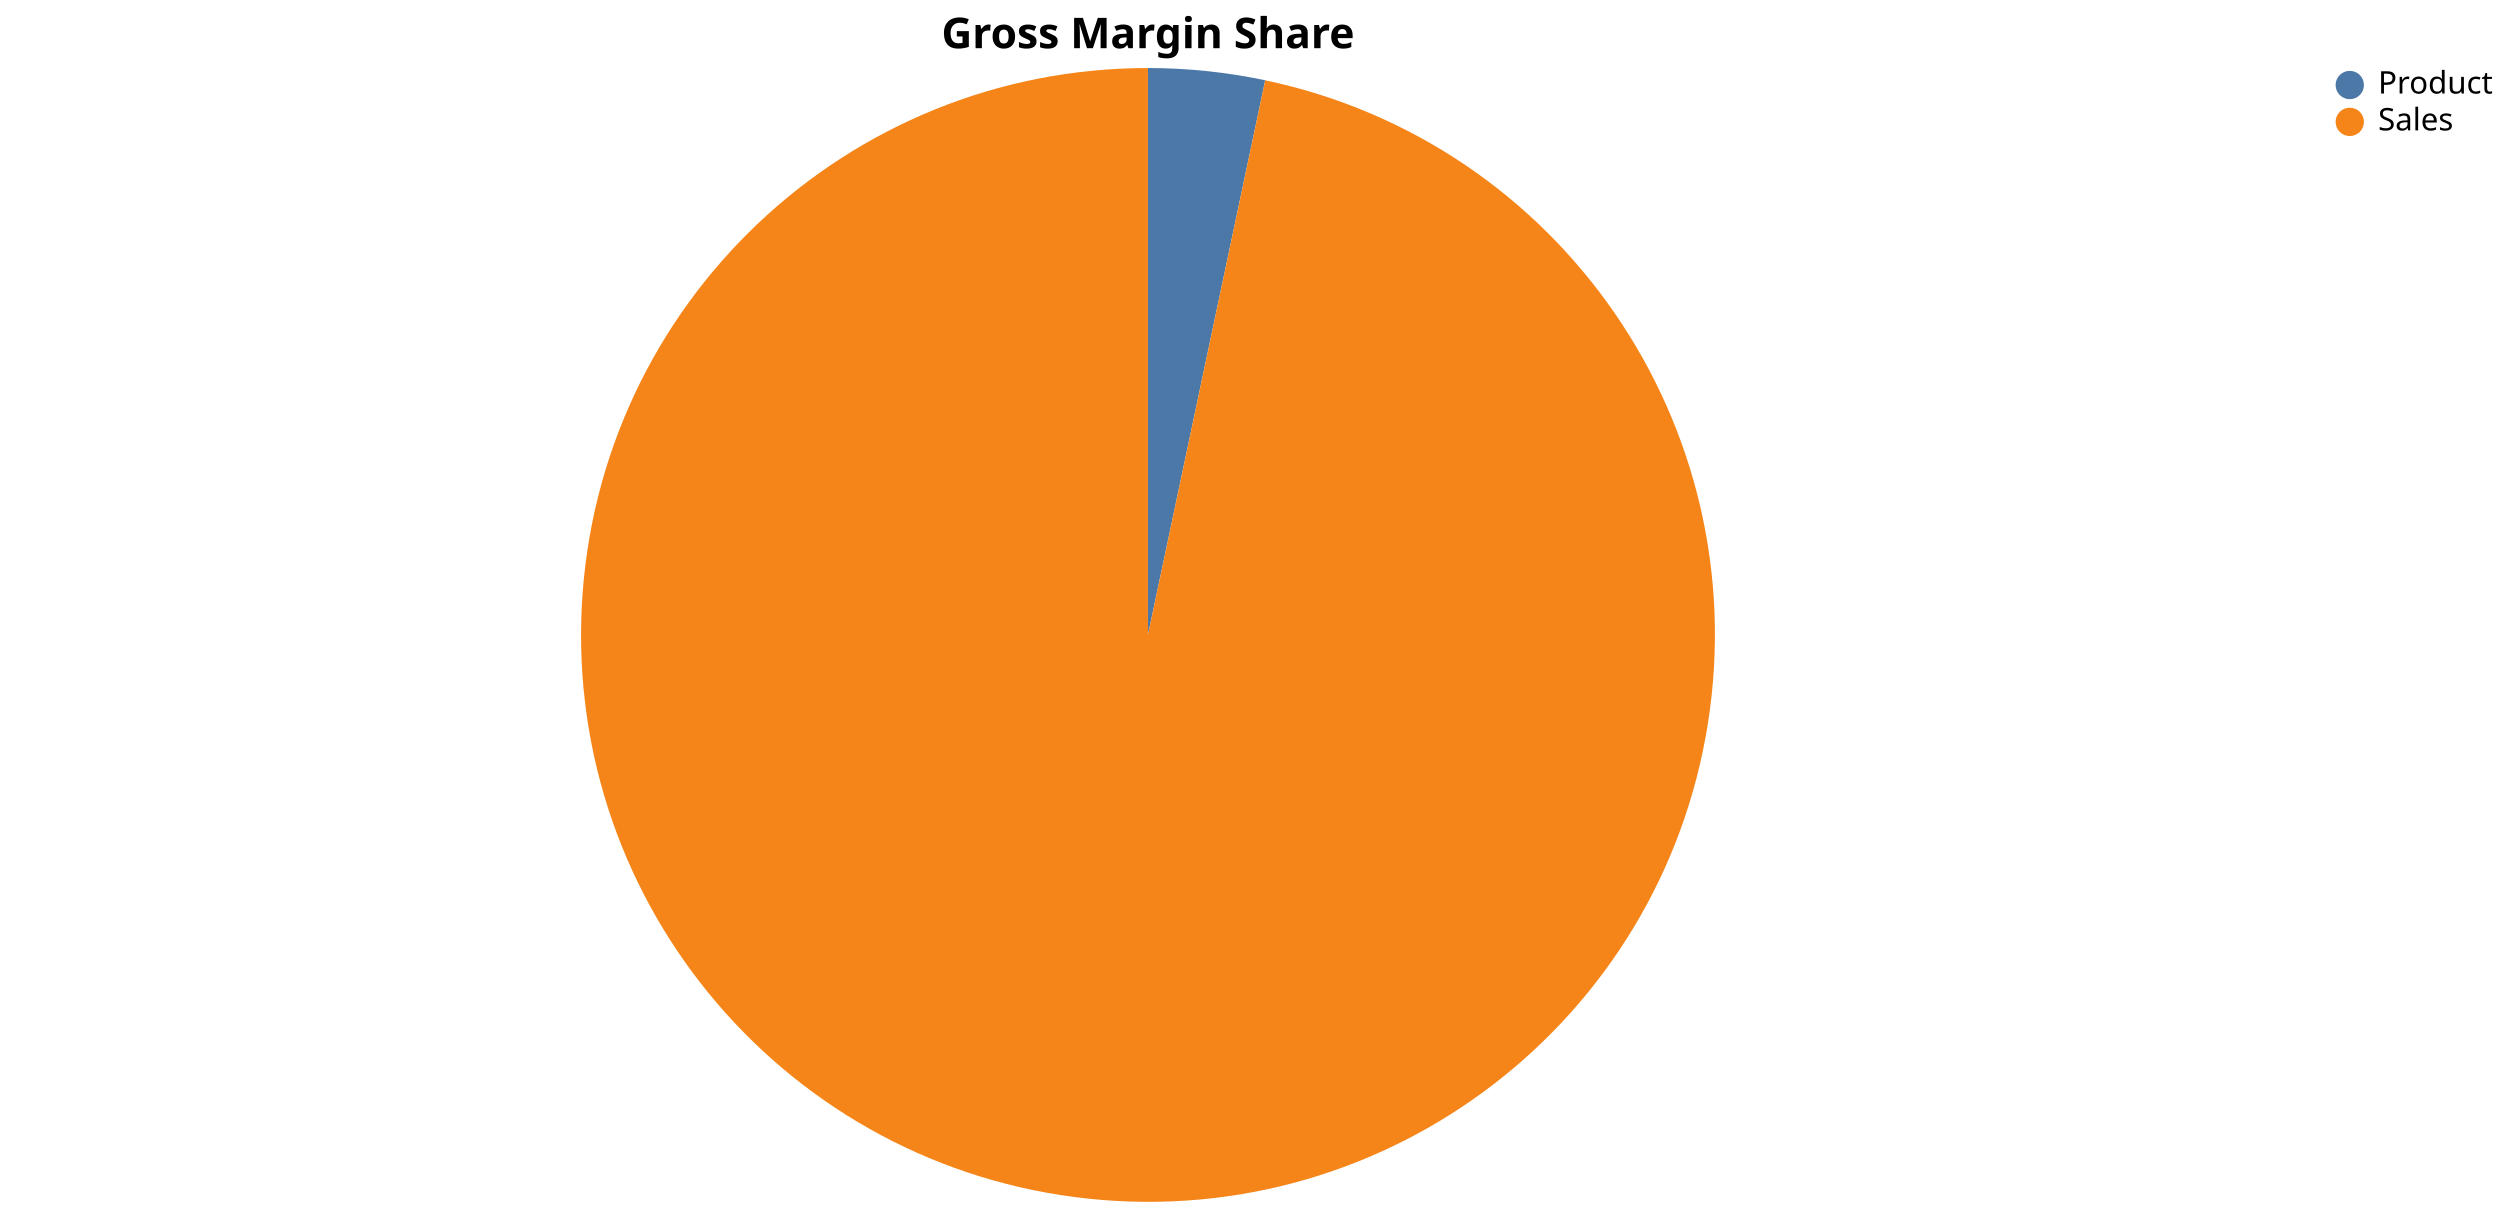
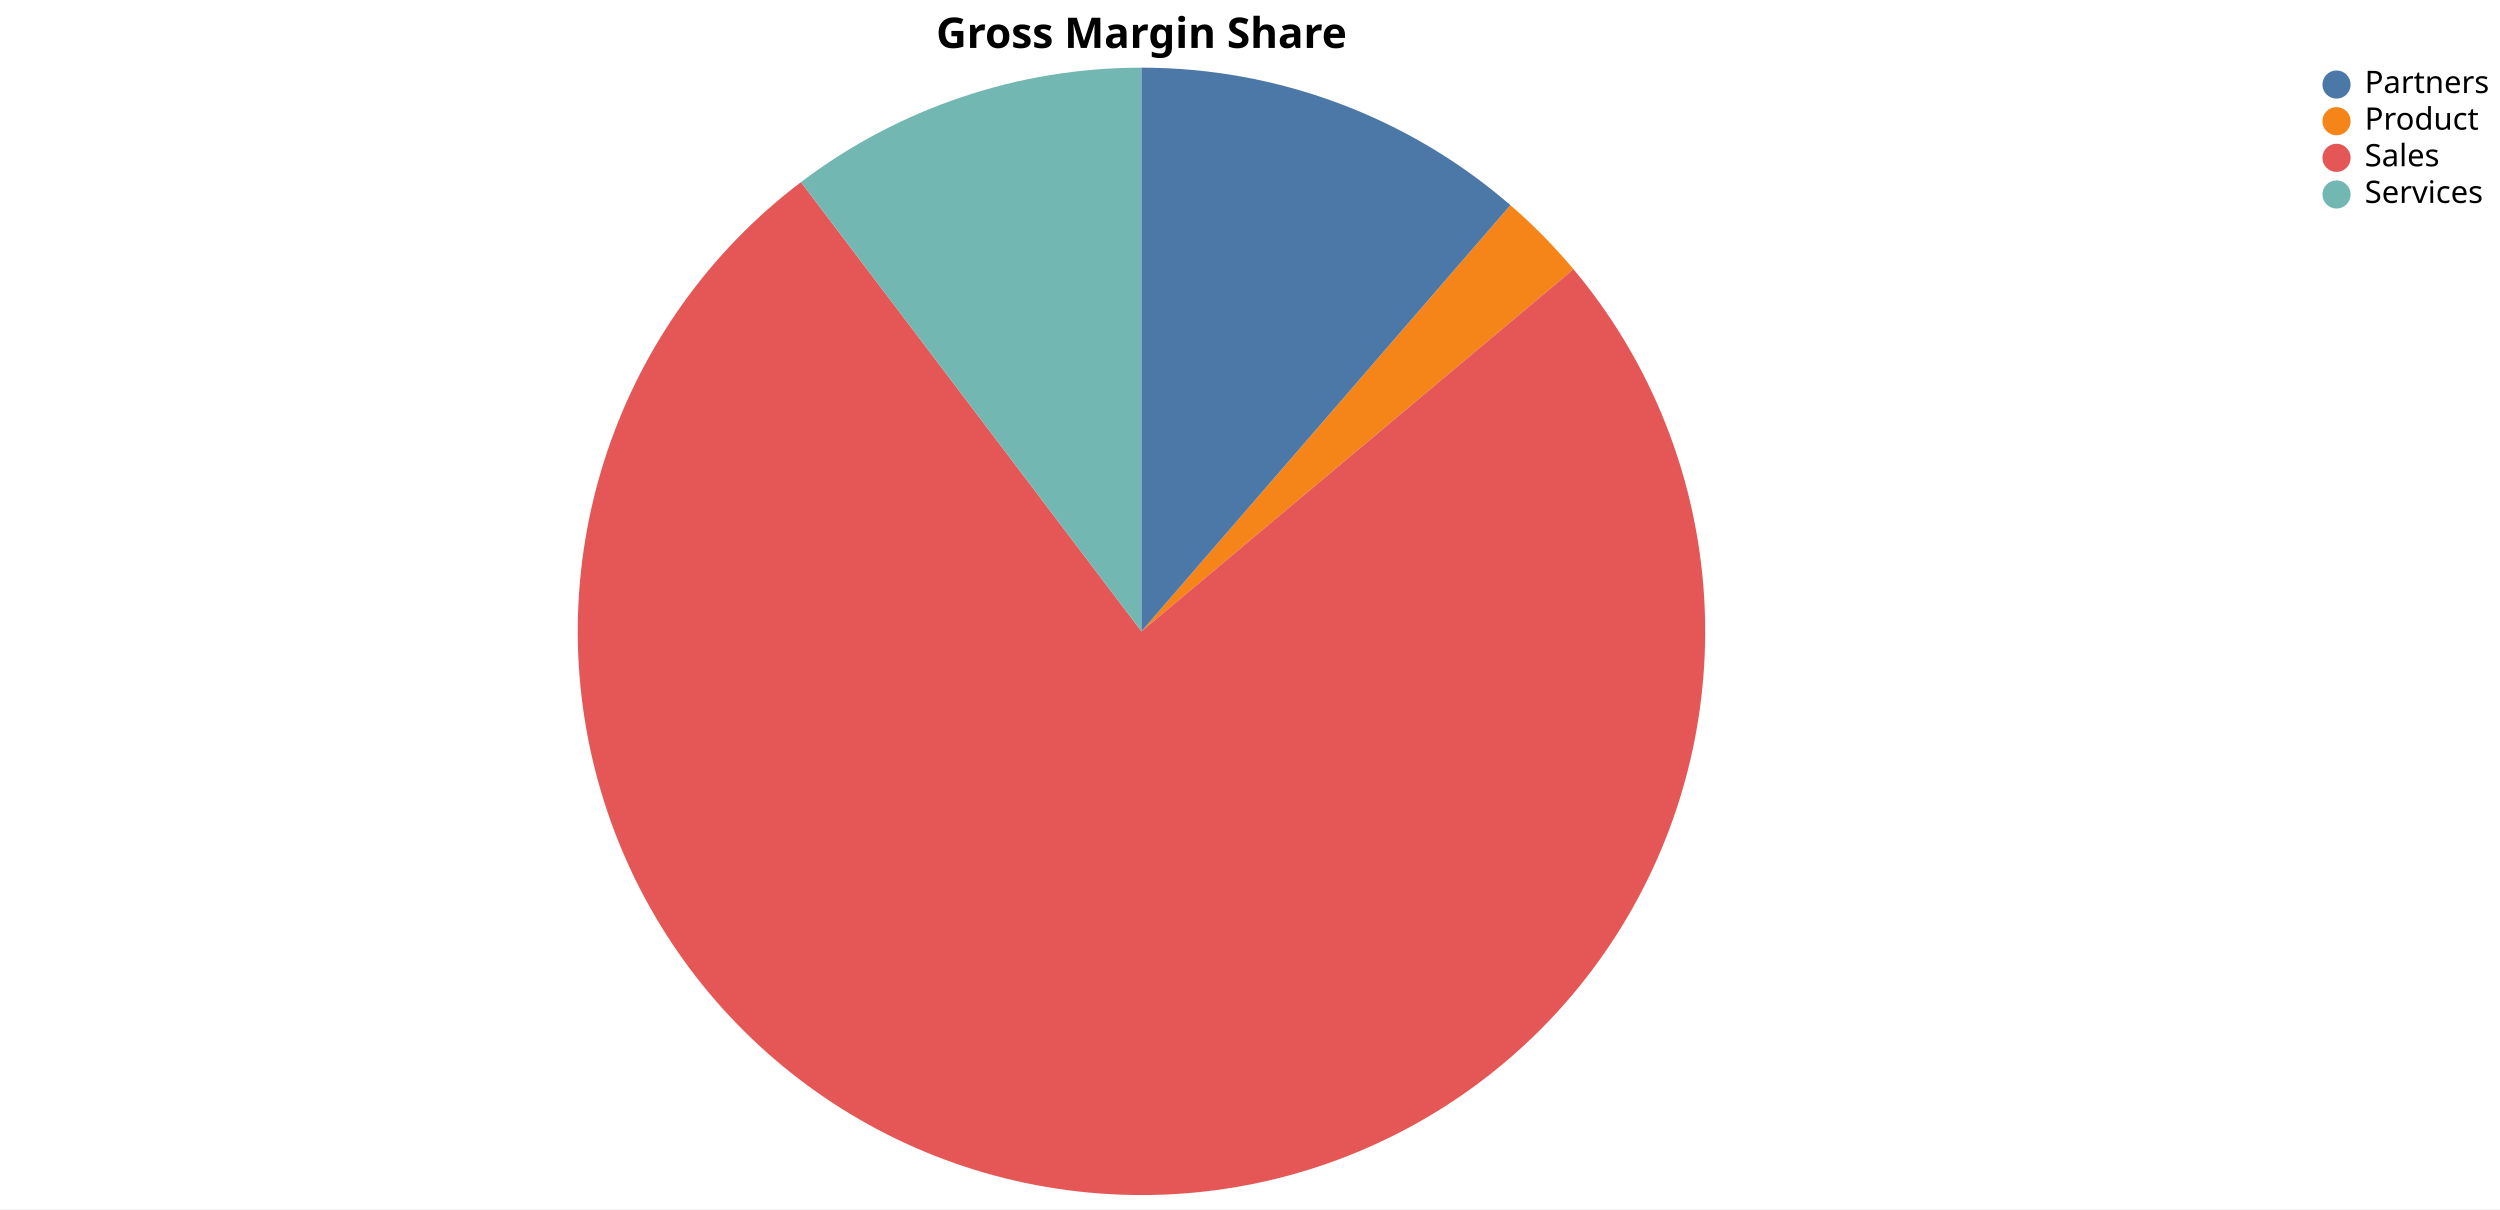
- <svg xmlns="http://www.w3.org/2000/svg" version="1.1" class="marks" width="882" height="429" viewBox="0 0 882 429">
+ <svg xmlns="http://www.w3.org/2000/svg" version="1.1" class="marks" width="887" height="429" viewBox="0 0 887 429">
  <style>@font-face{font-family:'Hanken Grotesk';src:url('../assets/fonts/HankenGrotesk-Regular.ttf') format('truetype');font-weight:400;font-style:normal;}@font-face{font-family:'Hanken Grotesk';src:url('../assets/fonts/HankenGrotesk-Medium.ttf') format('truetype');font-weight:500;font-style:normal;}@font-face{font-family:'Hanken Grotesk';src:url('../assets/fonts/HankenGrotesk-SemiBold.ttf') format('truetype');font-weight:600;font-style:normal;}@font-face{font-family:'Hanken Grotesk';src:url('../assets/fonts/HankenGrotesk-Bold.ttf') format('truetype');font-weight:700;font-style:normal;}</style>
-   <rect width="882" height="429" fill="white" />
+   <rect width="887" height="429" fill="white" />
  <g fill="none" stroke-miterlimit="10" transform="translate(5,24)">
    <g class="mark-group role-frame root" role="graphics-object" aria-roledescription="group mark container">
      <g transform="translate(0,0)">
        <path class="background" aria-hidden="true" d="M0,0h800v400h-800Z" />
        <g>
          <g class="mark-arc role-mark marks" role="graphics-object" aria-roledescription="arc mark container">
-             <path aria-label="Gross Margin: −3200; department: Product; gross_margin: −3200" role="graphics-symbol" aria-roledescription="arc mark" transform="translate(400,200)" d="M0,-200A200,200,0,0,1,41.37,-195.675L0,0Z" fill="#4c78a8" />
-             <path aria-label="Gross Margin: 93300; department: Sales; gross_margin: 93300" role="graphics-symbol" aria-roledescription="arc mark" transform="translate(400,200)" d="M0,-200A200,200,0,1,0,41.37,-195.675L0,0Z" fill="#f58518" />
+             <path aria-label="Gross Margin: 12800; department: Product; gross_margin: 12800" role="graphics-symbol" aria-roledescription="arc mark" transform="translate(400,200)" d="M153.276,-128.478A200,200,0,0,0,130.899,-151.213L0,0Z" fill="#f58518" />
+             <path aria-label="Gross Margin: 381700; department: Sales; gross_margin: 381700" role="graphics-symbol" aria-roledescription="arc mark" transform="translate(400,200)" d="M-120.822,-159.38A200,200,0,1,0,153.276,-128.478L0,0Z" fill="#e45756" />
+             <path aria-label="Gross Margin: 52000; department: Services; gross_margin: 52000" role="graphics-symbol" aria-roledescription="arc mark" transform="translate(400,200)" d="M0,-200A200,200,0,0,0,-120.822,-159.38L0,0Z" fill="#72b7b2" />
+             <path aria-label="Gross Margin: 57200; department: Partners; gross_margin: 57200" role="graphics-symbol" aria-roledescription="arc mark" transform="translate(400,200)" d="M130.899,-151.213A200,200,0,0,0,0,-200L0,0Z" fill="#4c78a8" />
          </g>
-           <g class="mark-group role-legend" role="graphics-symbol" aria-roledescription="legend" aria-label="Symbol legend for fill color with 2 values: Product, Sales">
+           <g class="mark-group role-legend" role="graphics-symbol" aria-roledescription="legend" aria-label="Symbol legend for fill color with 4 values: Partners, Product, Sales, Services">
            <g transform="translate(818,0)">
-               <path class="background" aria-hidden="true" d="M0,0h54v24h-54Z" pointer-events="none" />
+               <path class="background" aria-hidden="true" d="M0,0h59v50h-59Z" pointer-events="none" />
              <g>
                <g class="mark-group role-legend-entry">
                  <g transform="translate(0,0)">
                    <path class="background" aria-hidden="true" d="M0,0h0v0h0Z" pointer-events="none" />
                    <g>
                      <g class="mark-group role-scope" role="graphics-object" aria-roledescription="group mark container">
                        <g transform="translate(0,0)">
-                           <path class="background" aria-hidden="true" d="M0,0h53.909v11h-53.909Z" pointer-events="none" opacity="1" />
+                           <path class="background" aria-hidden="true" d="M0,0h58.179v11h-58.179Z" pointer-events="none" opacity="1" />
                          <g>
                            <g class="mark-symbol role-legend-symbol" pointer-events="none">
                              <path transform="translate(6,6)" d="M5,0A5,5,0,1,1,-5,0A5,5,0,1,1,5,0" fill="#4c78a8" stroke-width="1.5" opacity="1" />
+                             </g>
+                             <g class="mark-text role-legend-label" pointer-events="none">
+                               <text text-anchor="start" transform="translate(16,9)" font-family="Hanken Grotesk" font-size="11px" fill="#000" opacity="1">Partners</text>
+                             </g>
+                           </g>
+                           <path class="foreground" aria-hidden="true" d="" pointer-events="none" display="none" />
+                         </g>
+                         <g transform="translate(0,13)">
+                           <path class="background" aria-hidden="true" d="M0,0h58.179v11h-58.179Z" pointer-events="none" opacity="1" />
+                           <g>
+                             <g class="mark-symbol role-legend-symbol" pointer-events="none">
+                               <path transform="translate(6,6)" d="M5,0A5,5,0,1,1,-5,0A5,5,0,1,1,5,0" fill="#f58518" stroke-width="1.5" opacity="1" />
                            </g>
                            <g class="mark-text role-legend-label" pointer-events="none">
                              <text text-anchor="start" transform="translate(16,9)" font-family="Hanken Grotesk" font-size="11px" fill="#000" opacity="1">Product</text>
                            </g>
                          </g>
                          <path class="foreground" aria-hidden="true" d="" pointer-events="none" display="none" />
                        </g>
-                         <g transform="translate(0,13)">
-                           <path class="background" aria-hidden="true" d="M0,0h53.909v11h-53.909Z" pointer-events="none" opacity="1" />
+                         <g transform="translate(0,26)">
+                           <path class="background" aria-hidden="true" d="M0,0h58.179v11h-58.179Z" pointer-events="none" opacity="1" />
                          <g>
                            <g class="mark-symbol role-legend-symbol" pointer-events="none">
-                               <path transform="translate(6,6)" d="M5,0A5,5,0,1,1,-5,0A5,5,0,1,1,5,0" fill="#f58518" stroke-width="1.5" opacity="1" />
+                               <path transform="translate(6,6)" d="M5,0A5,5,0,1,1,-5,0A5,5,0,1,1,5,0" fill="#e45756" stroke-width="1.5" opacity="1" />
                            </g>
                            <g class="mark-text role-legend-label" pointer-events="none">
                              <text text-anchor="start" transform="translate(16,9)" font-family="Hanken Grotesk" font-size="11px" fill="#000" opacity="1">Sales</text>
+                             </g>
+                           </g>
+                           <path class="foreground" aria-hidden="true" d="" pointer-events="none" display="none" />
+                         </g>
+                         <g transform="translate(0,39)">
+                           <path class="background" aria-hidden="true" d="M0,0h58.179v11h-58.179Z" pointer-events="none" opacity="1" />
+                           <g>
+                             <g class="mark-symbol role-legend-symbol" pointer-events="none">
+                               <path transform="translate(6,6)" d="M5,0A5,5,0,1,1,-5,0A5,5,0,1,1,5,0" fill="#72b7b2" stroke-width="1.5" opacity="1" />
+                             </g>
+                             <g class="mark-text role-legend-label" pointer-events="none">
+                               <text text-anchor="start" transform="translate(16,9)" font-family="Hanken Grotesk" font-size="11px" fill="#000" opacity="1">Services</text>
                            </g>
                          </g>
                          <path class="foreground" aria-hidden="true" d="" pointer-events="none" display="none" />
                        </g>
                      </g>
                    </g>
                    <path class="foreground" aria-hidden="true" d="" pointer-events="none" display="none" />
                  </g>
                </g>
              </g>
              <path class="foreground" aria-hidden="true" d="" pointer-events="none" display="none" />
            </g>
          </g>
          <g class="mark-group role-title">
            <g transform="translate(400,-19)">
              <path class="background" aria-hidden="true" d="M0,0h0v0h0Z" pointer-events="none" />
              <g>
                <g class="mark-text role-title-text" role="graphics-symbol" aria-roledescription="title" aria-label="Title text 'Gross Margin Share'" pointer-events="none">
                  <text text-anchor="middle" transform="translate(0,12)" font-family="Hanken Grotesk" font-size="15px" font-weight="600" fill="#000" opacity="1">Gross Margin Share</text>
                </g>
              </g>
              <path class="foreground" aria-hidden="true" d="" pointer-events="none" display="none" />
            </g>
          </g>
        </g>
        <path class="foreground" aria-hidden="true" d="" display="none" />
      </g>
    </g>
  </g>
</svg>
